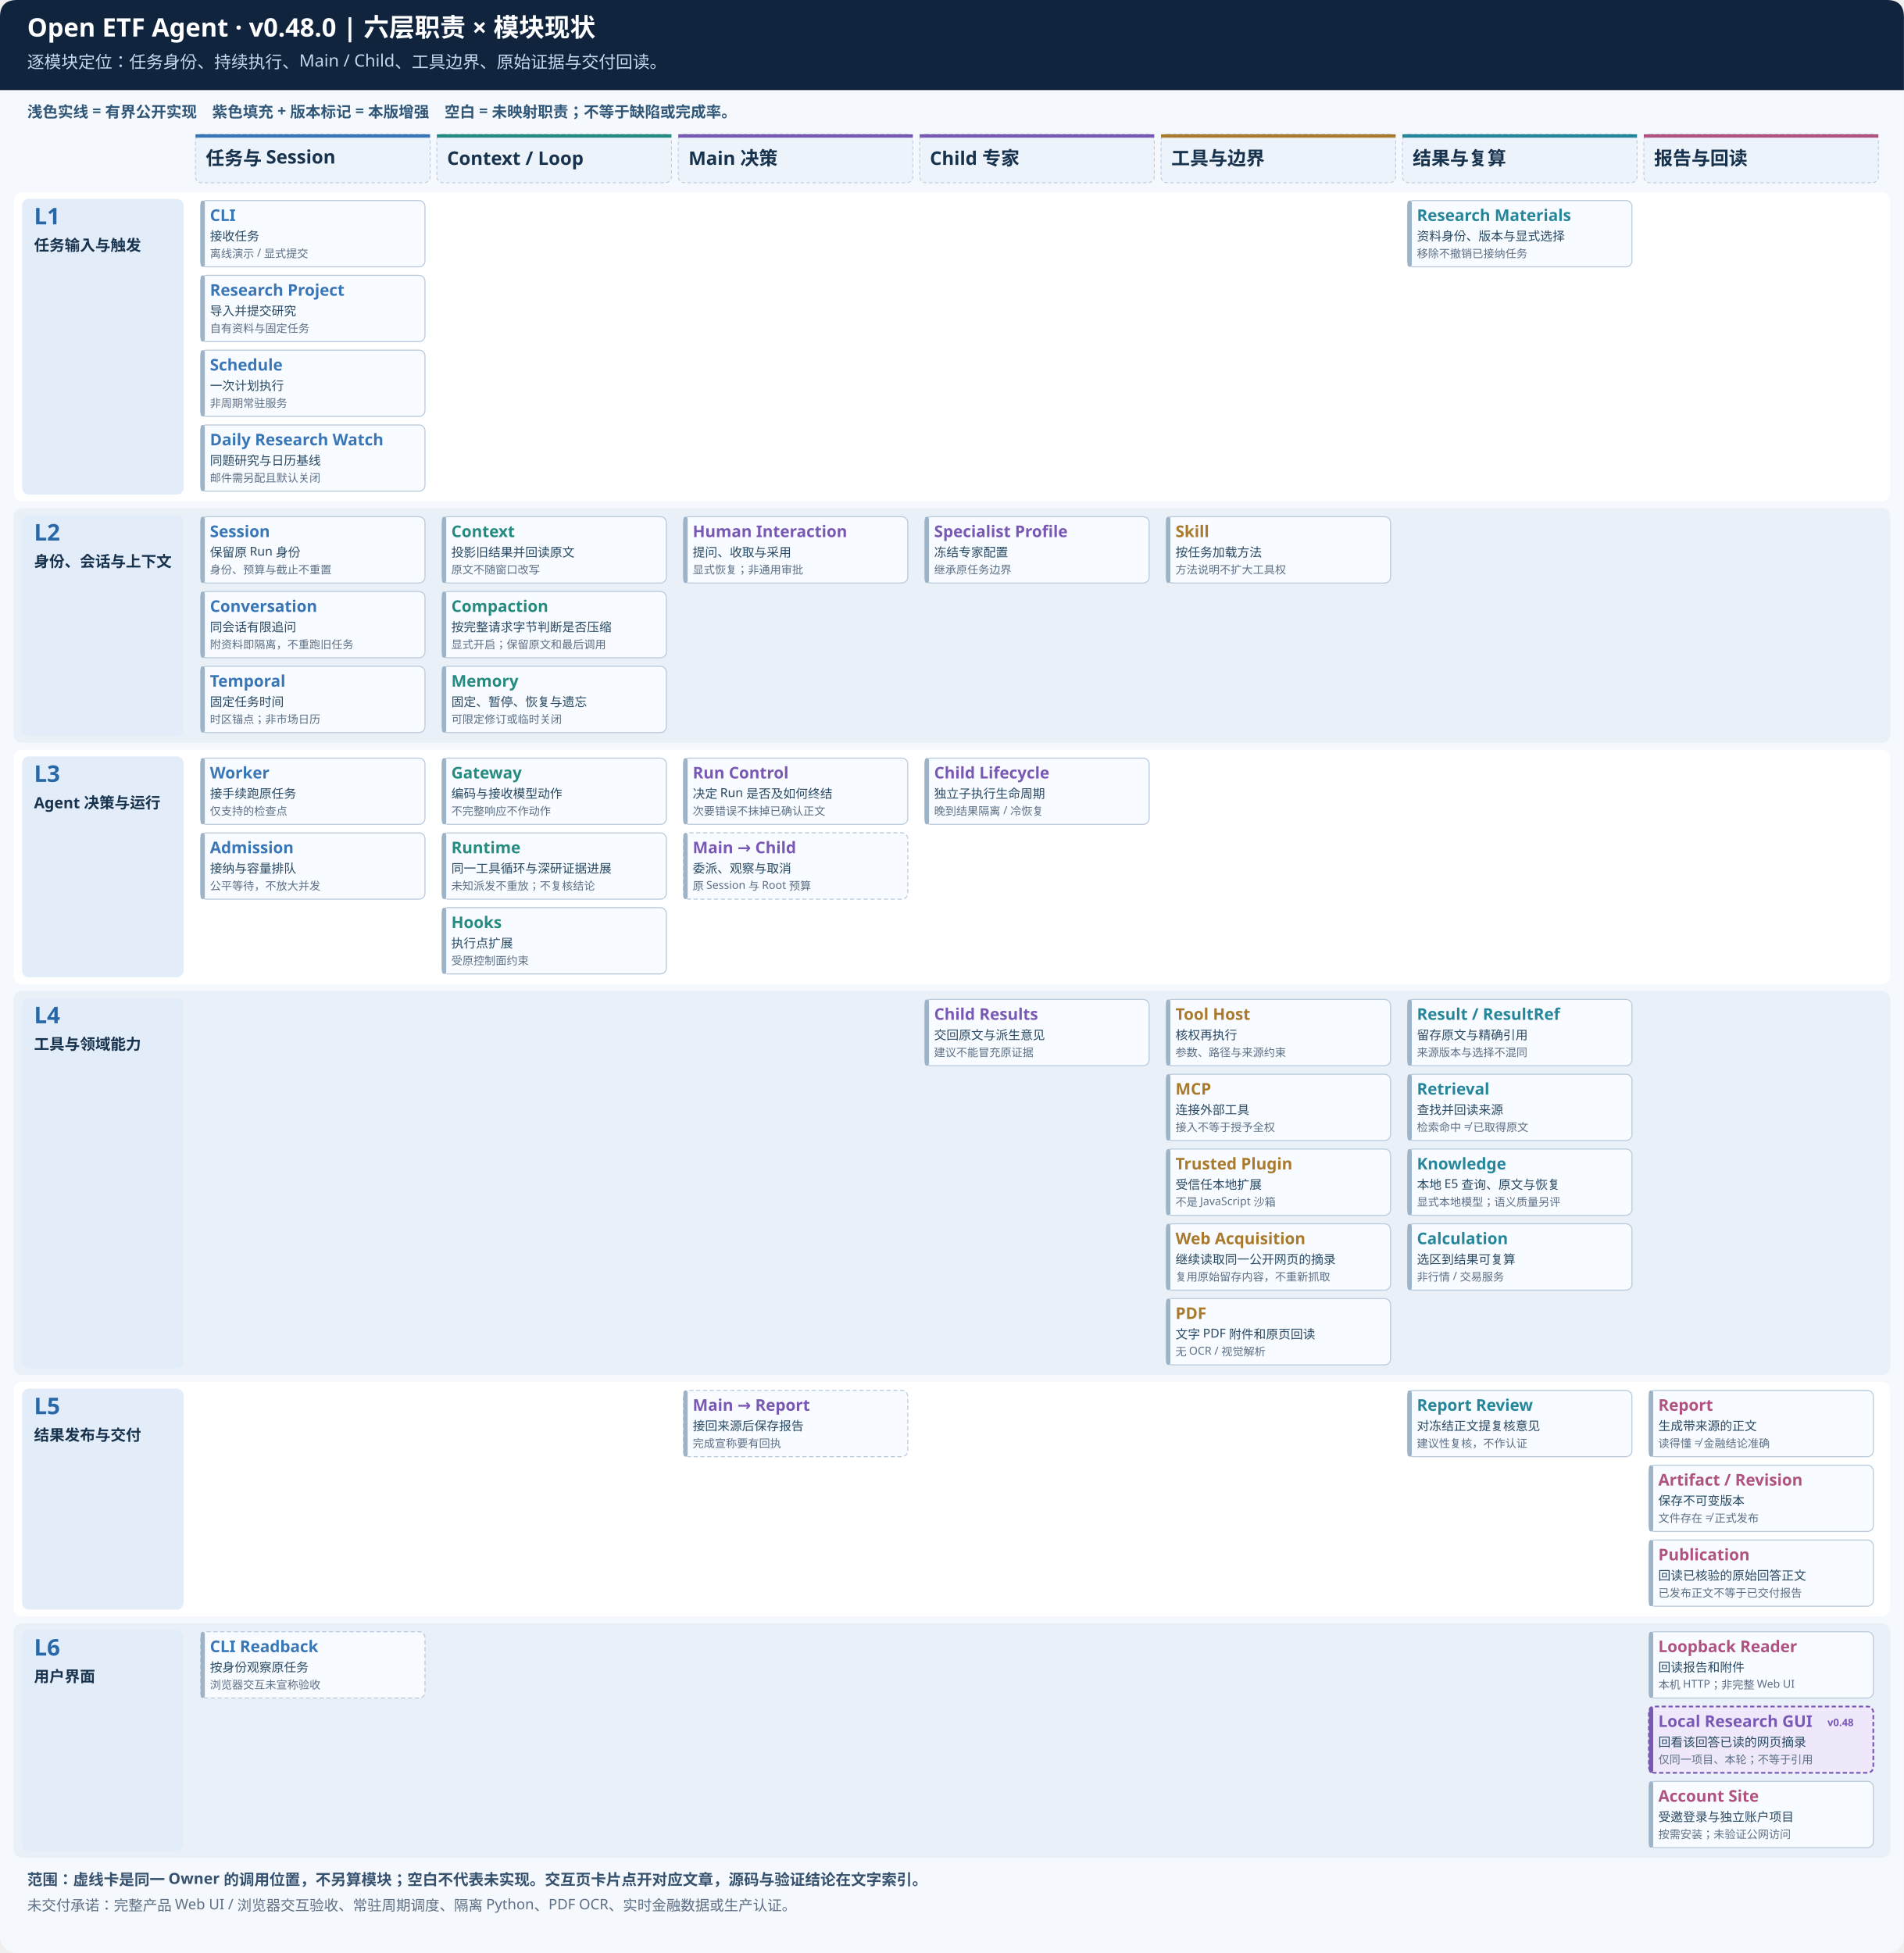
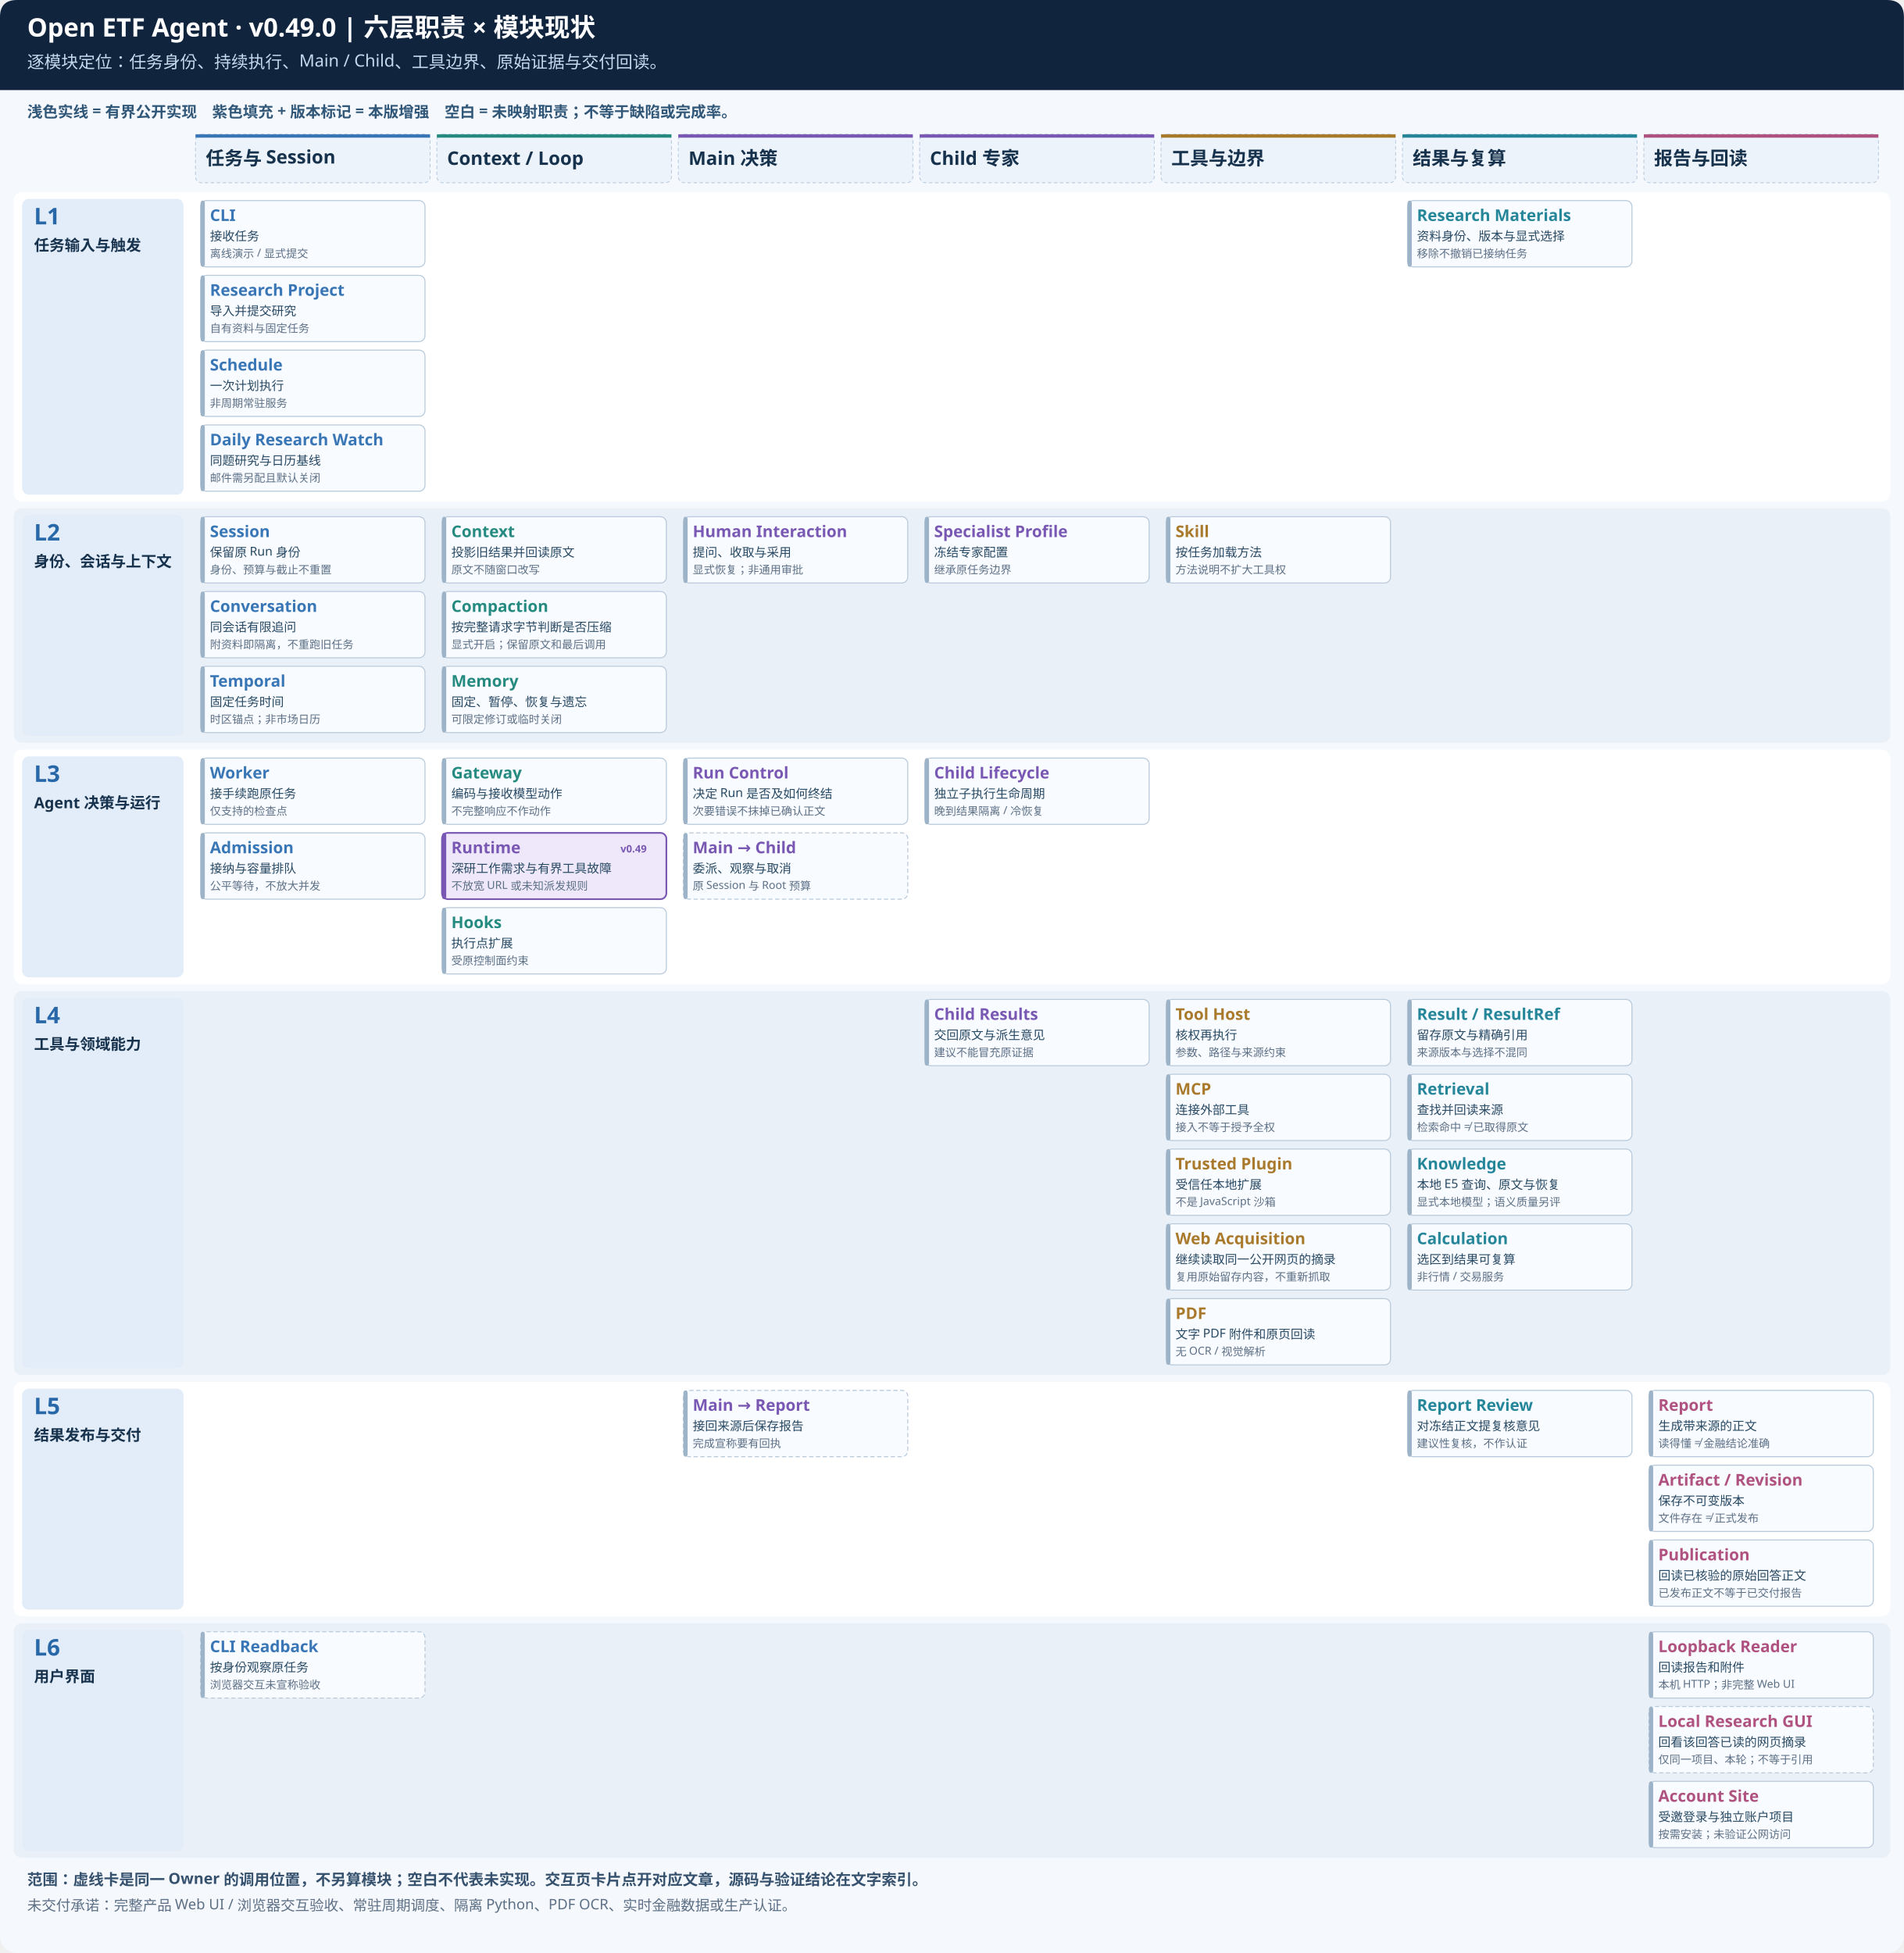
<svg xmlns="http://www.w3.org/2000/svg" width="2240" height="2298" viewBox="0 0 2240 2298" role="img" aria-labelledby="title desc">
  <rect width="2240" height="2298" rx="20" fill="#f5f8fc" />
  <path d="M20 0h2200q20 0 20 20v86H0V20Q0 0 20 0" fill="#10243e" />
  <g font-family="system-ui, sans-serif">
-     <text x="32" y="43" font-size="30" fill="#fff" font-weight="700">Open ETF Agent · v0.48.0 | 六层职责 × 模块现状</text>
+     <text x="32" y="43" font-size="30" fill="#fff" font-weight="700">Open ETF Agent · v0.49.0 | 六层职责 × 模块现状</text>
    <text x="32" y="80" font-size="20" fill="#c5d9ed" font-weight="400">逐模块定位：任务身份、持续执行、Main / Child、工具边界、原始证据与交付回读。</text>
    <text x="32" y="138" font-size="18" fill="#315778" font-weight="600">浅色实线 = 有界公开实现　紫色填充 + 版本标记 = 本版增强　空白 = 未映射职责；不等于缺陷或完成率。</text>
    <rect x="230" y="158" width="276" height="57" rx="7" fill="#edf3fa" stroke="#b8cbe0" stroke-dasharray="4 3" />
    <rect x="230" y="158" width="276" height="4" fill="#3976b6" />
    <text x="242" y="194" font-size="22" fill="#17324d" font-weight="700">任务与 Session</text>
    <rect x="514" y="158" width="276" height="57" rx="7" fill="#edf3fa" stroke="#b8cbe0" stroke-dasharray="4 3" />
    <rect x="514" y="158" width="276" height="4" fill="#258b80" />
    <text x="526" y="194" font-size="22" fill="#17324d" font-weight="700">Context / Loop</text>
    <rect x="798" y="158" width="276" height="57" rx="7" fill="#edf3fa" stroke="#b8cbe0" stroke-dasharray="4 3" />
    <rect x="798" y="158" width="276" height="4" fill="#7958b3" />
    <text x="810" y="194" font-size="22" fill="#17324d" font-weight="700">Main 决策</text>
    <rect x="1082" y="158" width="276" height="57" rx="7" fill="#edf3fa" stroke="#b8cbe0" stroke-dasharray="4 3" />
    <rect x="1082" y="158" width="276" height="4" fill="#7958b3" />
    <text x="1094" y="194" font-size="22" fill="#17324d" font-weight="700">Child 专家</text>
    <rect x="1366" y="158" width="276" height="57" rx="7" fill="#edf3fa" stroke="#b8cbe0" stroke-dasharray="4 3" />
    <rect x="1366" y="158" width="276" height="4" fill="#a9792c" />
    <text x="1378" y="194" font-size="22" fill="#17324d" font-weight="700">工具与边界</text>
    <rect x="1650" y="158" width="276" height="57" rx="7" fill="#edf3fa" stroke="#b8cbe0" stroke-dasharray="4 3" />
    <rect x="1650" y="158" width="276" height="4" fill="#25869a" />
    <text x="1662" y="194" font-size="22" fill="#17324d" font-weight="700">结果与复算</text>
    <rect x="1934" y="158" width="276" height="57" rx="7" fill="#edf3fa" stroke="#b8cbe0" stroke-dasharray="4 3" />
    <rect x="1934" y="158" width="276" height="4" fill="#b05280" />
    <text x="1946" y="194" font-size="22" fill="#17324d" font-weight="700">报告与回读</text>
    <rect x="16" y="226" width="2208" height="364" rx="10" fill="#ffffff" />
    <rect x="26" y="234" width="190" height="348" rx="8" fill="#e3edf9" />
    <text x="40" y="264" font-size="27" fill="#2868a9" font-weight="700">L1</text>
    <text x="40" y="295" font-size="18" fill="#17324d" font-weight="700">任务输入与触发</text>
    <a href="https://hpoenixf.com/eff-agent-article/articles/agent-in-15-minutes" target="_blank" rel="noopener noreferrer">
      <rect x="236" y="236" width="264" height="78" rx="7" fill="#f8fbff" stroke="#b9cadb" stroke-width="1.2" />
      <rect x="236" y="236" width="5" height="78" rx="3" fill="#9db3c8" />
      <text x="247" y="260" font-size="19" fill="#3976b6" font-weight="700">CLI</text>
      <text x="247" y="283" font-size="14.5" fill="#284963" font-weight="500">接收任务</text>
      <text x="247" y="303" font-size="13" fill="#5c6f85" font-weight="400">离线演示 / 显式提交</text>
    </a>
    <a href="https://hpoenixf.com/eff-agent-article/articles/open-etf-agent-research-project-workshop" target="_blank" rel="noopener noreferrer">
      <rect x="236" y="324" width="264" height="78" rx="7" fill="#f8fbff" stroke="#b9cadb" stroke-width="1.2" />
      <rect x="236" y="324" width="5" height="78" rx="3" fill="#9db3c8" />
      <text x="247" y="348" font-size="19" fill="#3976b6" font-weight="700">Research Project</text>
      <text x="247" y="371" font-size="14.5" fill="#284963" font-weight="500">导入并提交研究</text>
      <text x="247" y="391" font-size="13" fill="#5c6f85" font-weight="400">自有资料与固定任务</text>
    </a>
    <a href="https://hpoenixf.com/eff-agent-article/articles/agent-autonomous-scheduled-research" target="_blank" rel="noopener noreferrer">
      <rect x="236" y="412" width="264" height="78" rx="7" fill="#f8fbff" stroke="#b9cadb" stroke-width="1.2" />
      <rect x="236" y="412" width="5" height="78" rx="3" fill="#9db3c8" />
      <text x="247" y="436" font-size="19" fill="#3976b6" font-weight="700">Schedule</text>
      <text x="247" y="459" font-size="14.5" fill="#284963" font-weight="500">一次计划执行</text>
      <text x="247" y="479" font-size="13" fill="#5c6f85" font-weight="400">非周期常驻服务</text>
    </a>
    <a href="https://hpoenixf.com/eff-agent-article/articles/agent-autonomous-scheduled-research" target="_blank" rel="noopener noreferrer">
      <rect x="236" y="500" width="264" height="78" rx="7" fill="#f8fbff" stroke="#b9cadb" stroke-width="1.2" />
      <rect x="236" y="500" width="5" height="78" rx="3" fill="#9db3c8" />
      <text x="247" y="524" font-size="19" fill="#3976b6" font-weight="700">Daily Research Watch</text>
      <text x="247" y="547" font-size="14.5" fill="#284963" font-weight="500">同题研究与日历基线</text>
      <text x="247" y="567" font-size="13" fill="#5c6f85" font-weight="400">邮件需另配且默认关闭</text>
    </a>
    <a href="https://hpoenixf.com/eff-agent-article/articles/agent-research-assets-identity-version-lifecycle" target="_blank" rel="noopener noreferrer">
      <rect x="1656" y="236" width="264" height="78" rx="7" fill="#f8fbff" stroke="#b9cadb" stroke-width="1.2" />
      <rect x="1656" y="236" width="5" height="78" rx="3" fill="#9db3c8" />
      <text x="1667" y="260" font-size="19" fill="#25869a" font-weight="700">Research Materials</text>
      <text x="1667" y="283" font-size="14.5" fill="#284963" font-weight="500">资料身份、版本与显式选择</text>
      <text x="1667" y="303" font-size="13" fill="#5c6f85" font-weight="400">移除不撤销已接纳任务</text>
    </a>
    <rect x="16" y="598" width="2208" height="276" rx="10" fill="#eaf0f8" />
    <rect x="26" y="606" width="190" height="260" rx="8" fill="#e3edf9" />
    <text x="40" y="636" font-size="27" fill="#2868a9" font-weight="700">L2</text>
    <text x="40" y="667" font-size="18" fill="#17324d" font-weight="700">身份、会话与上下文</text>
    <a href="https://hpoenixf.com/eff-agent-article/articles/agent-task-session-run-worker-schedule" target="_blank" rel="noopener noreferrer">
      <rect x="236" y="608" width="264" height="78" rx="7" fill="#f8fbff" stroke="#b9cadb" stroke-width="1.2" />
      <rect x="236" y="608" width="5" height="78" rx="3" fill="#9db3c8" />
      <text x="247" y="632" font-size="19" fill="#3976b6" font-weight="700">Session</text>
      <text x="247" y="655" font-size="14.5" fill="#284963" font-weight="500">保留原 Run 身份</text>
      <text x="247" y="675" font-size="13" fill="#5c6f85" font-weight="400">身份、预算与截止不重置</text>
    </a>
    <a href="https://hpoenixf.com/eff-agent-article/articles/agent-conversation-admission-task-continuation" target="_blank" rel="noopener noreferrer">
      <rect x="236" y="696" width="264" height="78" rx="7" fill="#f8fbff" stroke="#b9cadb" stroke-width="1.2" />
      <rect x="236" y="696" width="5" height="78" rx="3" fill="#9db3c8" />
      <text x="247" y="720" font-size="19" fill="#3976b6" font-weight="700">Conversation</text>
      <text x="247" y="743" font-size="14.5" fill="#284963" font-weight="500">同会话有限追问</text>
      <text x="247" y="763" font-size="13" fill="#5c6f85" font-weight="400">附资料即隔离，不重跑旧任务</text>
    </a>
    <a href="https://hpoenixf.com/eff-agent-article/articles/agent-temporal-semantics-market-calendar" target="_blank" rel="noopener noreferrer">
      <rect x="236" y="784" width="264" height="78" rx="7" fill="#f8fbff" stroke="#b9cadb" stroke-width="1.2" />
      <rect x="236" y="784" width="5" height="78" rx="3" fill="#9db3c8" />
      <text x="247" y="808" font-size="19" fill="#3976b6" font-weight="700">Temporal</text>
      <text x="247" y="831" font-size="14.5" fill="#284963" font-weight="500">固定任务时间</text>
      <text x="247" y="851" font-size="13" fill="#5c6f85" font-weight="400">时区锚点；非市场日历</text>
    </a>
    <a href="https://hpoenixf.com/eff-agent-article/articles/agent-context-governance-actions" target="_blank" rel="noopener noreferrer">
      <rect x="520" y="608" width="264" height="78" rx="7" fill="#f8fbff" stroke="#b9cadb" stroke-width="1.2" />
      <rect x="520" y="608" width="5" height="78" rx="3" fill="#9db3c8" />
      <text x="531" y="632" font-size="19" fill="#258b80" font-weight="700">Context</text>
      <text x="531" y="655" font-size="14.5" fill="#284963" font-weight="500">投影旧结果并回读原文</text>
      <text x="531" y="675" font-size="13" fill="#5c6f85" font-weight="400">原文不随窗口改写</text>
    </a>
    <a href="https://hpoenixf.com/eff-agent-article/articles/agent-main-run-context-compaction" target="_blank" rel="noopener noreferrer">
      <rect x="520" y="696" width="264" height="78" rx="7" fill="#f8fbff" stroke="#b9cadb" stroke-width="1.2" />
      <rect x="520" y="696" width="5" height="78" rx="3" fill="#9db3c8" />
      <text x="531" y="720" font-size="19" fill="#258b80" font-weight="700">Compaction</text>
      <text x="531" y="743" font-size="14.5" fill="#284963" font-weight="500">按完整请求字节判断是否压缩</text>
      <text x="531" y="763" font-size="13" fill="#5c6f85" font-weight="400">显式开启；保留原文和最后调用</text>
    </a>
    <a href="https://hpoenixf.com/eff-agent-article/articles/026-agent-memory-forget-durable-effects" target="_blank" rel="noopener noreferrer">
      <rect x="520" y="784" width="264" height="78" rx="7" fill="#f8fbff" stroke="#b9cadb" stroke-width="1.2" />
      <rect x="520" y="784" width="5" height="78" rx="3" fill="#9db3c8" />
      <text x="531" y="808" font-size="19" fill="#258b80" font-weight="700">Memory</text>
      <text x="531" y="831" font-size="14.5" fill="#284963" font-weight="500">固定、暂停、恢复与遗忘</text>
      <text x="531" y="851" font-size="13" fill="#5c6f85" font-weight="400">可限定修订或临时关闭</text>
    </a>
    <a href="https://hpoenixf.com/eff-agent-article/articles/agent-durable-human-interaction-response-adoption" target="_blank" rel="noopener noreferrer">
      <rect x="804" y="608" width="264" height="78" rx="7" fill="#f8fbff" stroke="#b9cadb" stroke-width="1.2" />
      <rect x="804" y="608" width="5" height="78" rx="3" fill="#9db3c8" />
      <text x="815" y="632" font-size="19" fill="#7958b3" font-weight="700">Human Interaction</text>
      <text x="815" y="655" font-size="14.5" fill="#284963" font-weight="500">提问、收取与采用</text>
      <text x="815" y="675" font-size="13" fill="#5c6f85" font-weight="400">显式恢复；非通用审批</text>
    </a>
    <a href="https://hpoenixf.com/eff-agent-article/articles/agent-custom-expert-from-prompt-to-recovery" target="_blank" rel="noopener noreferrer">
      <rect x="1088" y="608" width="264" height="78" rx="7" fill="#f8fbff" stroke="#b9cadb" stroke-width="1.2" />
      <rect x="1088" y="608" width="5" height="78" rx="3" fill="#9db3c8" />
      <text x="1099" y="632" font-size="19" fill="#7958b3" font-weight="700">Specialist Profile</text>
      <text x="1099" y="655" font-size="14.5" fill="#284963" font-weight="500">冻结专家配置</text>
      <text x="1099" y="675" font-size="13" fill="#5c6f85" font-weight="400">继承原任务边界</text>
    </a>
    <a href="https://hpoenixf.com/eff-agent-article/articles/agent-skill-from-markdown-to-callable-research" target="_blank" rel="noopener noreferrer">
      <rect x="1372" y="608" width="264" height="78" rx="7" fill="#f8fbff" stroke="#b9cadb" stroke-width="1.2" />
      <rect x="1372" y="608" width="5" height="78" rx="3" fill="#9db3c8" />
      <text x="1383" y="632" font-size="19" fill="#a9792c" font-weight="700">Skill</text>
      <text x="1383" y="655" font-size="14.5" fill="#284963" font-weight="500">按任务加载方法</text>
      <text x="1383" y="675" font-size="13" fill="#5c6f85" font-weight="400">方法说明不扩大工具权</text>
    </a>
    <rect x="16" y="882" width="2208" height="276" rx="10" fill="#ffffff" />
    <rect x="26" y="890" width="190" height="260" rx="8" fill="#e3edf9" />
    <text x="40" y="920" font-size="27" fill="#2868a9" font-weight="700">L3</text>
    <text x="40" y="951" font-size="18" fill="#17324d" font-weight="700">Agent 决策与运行</text>
    <a href="https://hpoenixf.com/eff-agent-article/articles/open-etf-agent-v010-system-design" target="_blank" rel="noopener noreferrer">
      <rect x="236" y="892" width="264" height="78" rx="7" fill="#f8fbff" stroke="#b9cadb" stroke-width="1.2" />
      <rect x="236" y="892" width="5" height="78" rx="3" fill="#9db3c8" />
      <text x="247" y="916" font-size="19" fill="#3976b6" font-weight="700">Worker</text>
      <text x="247" y="939" font-size="14.5" fill="#284963" font-weight="500">接手续跑原任务</text>
      <text x="247" y="959" font-size="13" fill="#5c6f85" font-weight="400">仅支持的检查点</text>
    </a>
    <a href="https://hpoenixf.com/eff-agent-article/articles/agent-provider-admission-capacity-lease" target="_blank" rel="noopener noreferrer">
      <rect x="236" y="980" width="264" height="78" rx="7" fill="#f8fbff" stroke="#b9cadb" stroke-width="1.2" />
      <rect x="236" y="980" width="5" height="78" rx="3" fill="#9db3c8" />
      <text x="247" y="1004" font-size="19" fill="#3976b6" font-weight="700">Admission</text>
      <text x="247" y="1027" font-size="14.5" fill="#284963" font-weight="500">接纳与容量排队</text>
      <text x="247" y="1047" font-size="13" fill="#5c6f85" font-weight="400">公平等待，不放大并发</text>
    </a>
    <a href="https://hpoenixf.com/eff-agent-article/articles/agent-provider-architecture-and-admission" target="_blank" rel="noopener noreferrer">
      <rect x="520" y="892" width="264" height="78" rx="7" fill="#f8fbff" stroke="#b9cadb" stroke-width="1.2" />
      <rect x="520" y="892" width="5" height="78" rx="3" fill="#9db3c8" />
      <text x="531" y="916" font-size="19" fill="#258b80" font-weight="700">Gateway</text>
      <text x="531" y="939" font-size="14.5" fill="#284963" font-weight="500">编码与接收模型动作</text>
      <text x="531" y="959" font-size="13" fill="#5c6f85" font-weight="400">不完整响应不作动作</text>
    </a>
    <a href="https://hpoenixf.com/eff-agent-article/articles/etf-agent-model-harness-research-loop" target="_blank" rel="noopener noreferrer">
-       <rect x="520" y="980" width="264" height="78" rx="7" fill="#f8fbff" stroke="#b9cadb" stroke-width="1.2" />
-       <rect x="520" y="980" width="5" height="78" rx="3" fill="#9db3c8" />
-       <text x="531" y="1004" font-size="19" fill="#258b80" font-weight="700">Runtime</text>
-       <text x="531" y="1027" font-size="14.5" fill="#284963" font-weight="500">同一工具循环与深研证据进展</text>
-       <text x="531" y="1047" font-size="13" fill="#5c6f85" font-weight="400">未知派发不重放；不复核结论</text>
+       <rect x="520" y="980" width="264" height="78" rx="7" fill="#eee8fa" stroke="#7958b3" stroke-width="2" />
+       <rect x="520" y="980" width="5" height="78" rx="3" fill="#7958b3" />
+       <text x="531" y="1004" font-size="19" fill="#7958b3" font-weight="700">Runtime</text>
+       <text x="531" y="1027" font-size="14.5" fill="#284963" font-weight="500">深研工作需求与有界工具故障</text>
+       <text x="531" y="1047" font-size="13" fill="#5c6f85" font-weight="400">不放宽 URL 或未知派发规则</text>
+       <text x="730" y="1003" font-size="12" fill="#7958b3" font-weight="700">v0.49</text>
    </a>
    <a href="https://hpoenixf.com/eff-agent-article/articles/agent-multi-ecosystem-hook-execution" target="_blank" rel="noopener noreferrer">
      <rect x="520" y="1068" width="264" height="78" rx="7" fill="#f8fbff" stroke="#b9cadb" stroke-width="1.2" />
      <rect x="520" y="1068" width="5" height="78" rx="3" fill="#9db3c8" />
      <text x="531" y="1092" font-size="19" fill="#258b80" font-weight="700">Hooks</text>
      <text x="531" y="1115" font-size="14.5" fill="#284963" font-weight="500">执行点扩展</text>
      <text x="531" y="1135" font-size="13" fill="#5c6f85" font-weight="400">受原控制面约束</text>
    </a>
    <a href="https://hpoenixf.com/eff-agent-article/articles/agent-veto-authority-and-run-termination" target="_blank" rel="noopener noreferrer">
      <rect x="804" y="892" width="264" height="78" rx="7" fill="#f8fbff" stroke="#b9cadb" stroke-width="1.2" />
      <rect x="804" y="892" width="5" height="78" rx="3" fill="#9db3c8" />
      <text x="815" y="916" font-size="19" fill="#7958b3" font-weight="700">Run Control</text>
      <text x="815" y="939" font-size="14.5" fill="#284963" font-weight="500">决定 Run 是否及如何终结</text>
      <text x="815" y="959" font-size="13" fill="#5c6f85" font-weight="400">次要错误不抹掉已确认正文</text>
    </a>
    <a href="https://hpoenixf.com/eff-agent-article/articles/agent-subagent-context-specialization" target="_blank" rel="noopener noreferrer">
      <rect x="804" y="980" width="264" height="78" rx="7" fill="#f8fbff" stroke="#b9cadb" stroke-width="1.2" stroke-dasharray="5 3" />
      <rect x="804" y="980" width="5" height="78" rx="3" fill="#9db3c8" />
      <text x="815" y="1004" font-size="19" fill="#7958b3" font-weight="700">Main → Child</text>
      <text x="815" y="1027" font-size="14.5" fill="#284963" font-weight="500">委派、观察与取消</text>
      <text x="815" y="1047" font-size="13" fill="#5c6f85" font-weight="400">原 Session 与 Root 预算</text>
    </a>
    <a href="https://hpoenixf.com/eff-agent-article/articles/agent-subagent-context-specialization" target="_blank" rel="noopener noreferrer">
      <rect x="1088" y="892" width="264" height="78" rx="7" fill="#f8fbff" stroke="#b9cadb" stroke-width="1.2" />
      <rect x="1088" y="892" width="5" height="78" rx="3" fill="#9db3c8" />
      <text x="1099" y="916" font-size="19" fill="#7958b3" font-weight="700">Child Lifecycle</text>
      <text x="1099" y="939" font-size="14.5" fill="#284963" font-weight="500">独立子执行生命周期</text>
      <text x="1099" y="959" font-size="13" fill="#5c6f85" font-weight="400">晚到结果隔离 / 冷恢复</text>
    </a>
    <rect x="16" y="1166" width="2208" height="452" rx="10" fill="#eaf0f8" />
    <rect x="26" y="1174" width="190" height="436" rx="8" fill="#e3edf9" />
    <text x="40" y="1204" font-size="27" fill="#2868a9" font-weight="700">L4</text>
    <text x="40" y="1235" font-size="18" fill="#17324d" font-weight="700">工具与领域能力</text>
    <a href="https://hpoenixf.com/eff-agent-article/articles/agent-subagent-contribution-evidence" target="_blank" rel="noopener noreferrer">
      <rect x="1088" y="1176" width="264" height="78" rx="7" fill="#f8fbff" stroke="#b9cadb" stroke-width="1.2" />
      <rect x="1088" y="1176" width="5" height="78" rx="3" fill="#9db3c8" />
      <text x="1099" y="1200" font-size="19" fill="#7958b3" font-weight="700">Child Results</text>
      <text x="1099" y="1223" font-size="14.5" fill="#284963" font-weight="500">交回原文与派生意见</text>
      <text x="1099" y="1243" font-size="13" fill="#5c6f85" font-weight="400">建议不能冒充原证据</text>
    </a>
    <a href="https://hpoenixf.com/eff-agent-article/articles/agent-tool-lifecycle-and-model-input" target="_blank" rel="noopener noreferrer">
      <rect x="1372" y="1176" width="264" height="78" rx="7" fill="#f8fbff" stroke="#b9cadb" stroke-width="1.2" />
      <rect x="1372" y="1176" width="5" height="78" rx="3" fill="#9db3c8" />
      <text x="1383" y="1200" font-size="19" fill="#a9792c" font-weight="700">Tool Host</text>
      <text x="1383" y="1223" font-size="14.5" fill="#284963" font-weight="500">核权再执行</text>
      <text x="1383" y="1243" font-size="13" fill="#5c6f85" font-weight="400">参数、路径与来源约束</text>
    </a>
    <a href="https://hpoenixf.com/eff-agent-article/articles/mcp-host-from-discovery-to-consumption" target="_blank" rel="noopener noreferrer">
      <rect x="1372" y="1264" width="264" height="78" rx="7" fill="#f8fbff" stroke="#b9cadb" stroke-width="1.2" />
      <rect x="1372" y="1264" width="5" height="78" rx="3" fill="#9db3c8" />
      <text x="1383" y="1288" font-size="19" fill="#a9792c" font-weight="700">MCP</text>
      <text x="1383" y="1311" font-size="14.5" fill="#284963" font-weight="500">连接外部工具</text>
      <text x="1383" y="1331" font-size="13" fill="#5c6f85" font-weight="400">接入不等于授予全权</text>
    </a>
    <a href="https://hpoenixf.com/eff-agent-article/articles/020-agent-extension-host-smartphone" target="_blank" rel="noopener noreferrer">
      <rect x="1372" y="1352" width="264" height="78" rx="7" fill="#f8fbff" stroke="#b9cadb" stroke-width="1.2" />
      <rect x="1372" y="1352" width="5" height="78" rx="3" fill="#9db3c8" />
      <text x="1383" y="1376" font-size="19" fill="#a9792c" font-weight="700">Trusted Plugin</text>
      <text x="1383" y="1399" font-size="14.5" fill="#284963" font-weight="500">受信任本地扩展</text>
      <text x="1383" y="1419" font-size="13" fill="#5c6f85" font-weight="400">不是 JavaScript 沙箱</text>
    </a>
    <a href="https://hpoenixf.com/eff-agent-article/articles/021-agent-web-research-from-search-to-deep-reading" target="_blank" rel="noopener noreferrer">
      <rect x="1372" y="1440" width="264" height="78" rx="7" fill="#f8fbff" stroke="#b9cadb" stroke-width="1.2" />
      <rect x="1372" y="1440" width="5" height="78" rx="3" fill="#9db3c8" />
      <text x="1383" y="1464" font-size="19" fill="#a9792c" font-weight="700">Web Acquisition</text>
      <text x="1383" y="1487" font-size="14.5" fill="#284963" font-weight="500">继续读取同一公开网页的摘录</text>
      <text x="1383" y="1507" font-size="13" fill="#5c6f85" font-weight="400">复用原始留存内容，不重新抓取</text>
    </a>
    <a href="https://hpoenixf.com/eff-agent-article/articles/024-agent-pdf-from-text-to-evidence" target="_blank" rel="noopener noreferrer">
      <rect x="1372" y="1528" width="264" height="78" rx="7" fill="#f8fbff" stroke="#b9cadb" stroke-width="1.2" />
      <rect x="1372" y="1528" width="5" height="78" rx="3" fill="#9db3c8" />
      <text x="1383" y="1552" font-size="19" fill="#a9792c" font-weight="700">PDF</text>
      <text x="1383" y="1575" font-size="14.5" fill="#284963" font-weight="500">文字 PDF 附件和原页回读</text>
      <text x="1383" y="1595" font-size="13" fill="#5c6f85" font-weight="400">无 OCR / 视觉解析</text>
    </a>
    <a href="https://hpoenixf.com/eff-agent-article/articles/tool-results-outside-model-context" target="_blank" rel="noopener noreferrer">
      <rect x="1656" y="1176" width="264" height="78" rx="7" fill="#f8fbff" stroke="#b9cadb" stroke-width="1.2" />
      <rect x="1656" y="1176" width="5" height="78" rx="3" fill="#9db3c8" />
      <text x="1667" y="1200" font-size="19" fill="#25869a" font-weight="700">Result / ResultRef</text>
      <text x="1667" y="1223" font-size="14.5" fill="#284963" font-weight="500">留存原文与精确引用</text>
      <text x="1667" y="1243" font-size="13" fill="#5c6f85" font-weight="400">来源版本与选择不混同</text>
    </a>
    <a href="https://hpoenixf.com/eff-agent-article/articles/agent-knowledge-retrieval-end-to-end" target="_blank" rel="noopener noreferrer">
      <rect x="1656" y="1264" width="264" height="78" rx="7" fill="#f8fbff" stroke="#b9cadb" stroke-width="1.2" />
      <rect x="1656" y="1264" width="5" height="78" rx="3" fill="#9db3c8" />
      <text x="1667" y="1288" font-size="19" fill="#25869a" font-weight="700">Retrieval</text>
      <text x="1667" y="1311" font-size="14.5" fill="#284963" font-weight="500">查找并回读来源</text>
      <text x="1667" y="1331" font-size="13" fill="#5c6f85" font-weight="400">检索命中 ≠ 已取得原文</text>
    </a>
    <a href="https://hpoenixf.com/eff-agent-article/articles/agent-knowledge-retrieval-end-to-end" target="_blank" rel="noopener noreferrer">
      <rect x="1656" y="1352" width="264" height="78" rx="7" fill="#f8fbff" stroke="#b9cadb" stroke-width="1.2" />
      <rect x="1656" y="1352" width="5" height="78" rx="3" fill="#9db3c8" />
      <text x="1667" y="1376" font-size="19" fill="#25869a" font-weight="700">Knowledge</text>
      <text x="1667" y="1399" font-size="14.5" fill="#284963" font-weight="500">本地 E5 查询、原文与恢复</text>
      <text x="1667" y="1419" font-size="13" fill="#5c6f85" font-weight="400">显式本地模型；语义质量另评</text>
    </a>
    <a href="https://hpoenixf.com/eff-agent-article/articles/open-etf-agent-v010-system-design" target="_blank" rel="noopener noreferrer">
      <rect x="1656" y="1440" width="264" height="78" rx="7" fill="#f8fbff" stroke="#b9cadb" stroke-width="1.2" />
      <rect x="1656" y="1440" width="5" height="78" rx="3" fill="#9db3c8" />
      <text x="1667" y="1464" font-size="19" fill="#25869a" font-weight="700">Calculation</text>
      <text x="1667" y="1487" font-size="14.5" fill="#284963" font-weight="500">选区到结果可复算</text>
      <text x="1667" y="1507" font-size="13" fill="#5c6f85" font-weight="400">非行情 / 交易服务</text>
    </a>
    <rect x="16" y="1626" width="2208" height="276" rx="10" fill="#ffffff" />
    <rect x="26" y="1634" width="190" height="260" rx="8" fill="#e3edf9" />
    <text x="40" y="1664" font-size="27" fill="#2868a9" font-weight="700">L5</text>
    <text x="40" y="1695" font-size="18" fill="#17324d" font-weight="700">结果发布与交付</text>
    <a href="https://hpoenixf.com/eff-agent-article/articles/open-etf-agent-v01-first-readable-report" target="_blank" rel="noopener noreferrer">
      <rect x="804" y="1636" width="264" height="78" rx="7" fill="#f8fbff" stroke="#b9cadb" stroke-width="1.2" stroke-dasharray="5 3" />
      <rect x="804" y="1636" width="5" height="78" rx="3" fill="#9db3c8" />
      <text x="815" y="1660" font-size="19" fill="#7958b3" font-weight="700">Main → Report</text>
      <text x="815" y="1683" font-size="14.5" fill="#284963" font-weight="500">接回来源后保存报告</text>
      <text x="815" y="1703" font-size="13" fill="#5c6f85" font-weight="400">完成宣称要有回执</text>
    </a>
    <a href="https://hpoenixf.com/eff-agent-article/articles/open-etf-agent-report-review-workshop" target="_blank" rel="noopener noreferrer">
      <rect x="1656" y="1636" width="264" height="78" rx="7" fill="#f8fbff" stroke="#b9cadb" stroke-width="1.2" />
      <rect x="1656" y="1636" width="5" height="78" rx="3" fill="#9db3c8" />
      <text x="1667" y="1660" font-size="19" fill="#25869a" font-weight="700">Report Review</text>
      <text x="1667" y="1683" font-size="14.5" fill="#284963" font-weight="500">对冻结正文提复核意见</text>
      <text x="1667" y="1703" font-size="13" fill="#5c6f85" font-weight="400">建议性复核，不作认证</text>
    </a>
    <a href="https://hpoenixf.com/eff-agent-article/articles/open-etf-agent-v01-first-readable-report" target="_blank" rel="noopener noreferrer">
      <rect x="1940" y="1636" width="264" height="78" rx="7" fill="#f8fbff" stroke="#b9cadb" stroke-width="1.2" />
      <rect x="1940" y="1636" width="5" height="78" rx="3" fill="#9db3c8" />
      <text x="1951" y="1660" font-size="19" fill="#b05280" font-weight="700">Report</text>
      <text x="1951" y="1683" font-size="14.5" fill="#284963" font-weight="500">生成带来源的正文</text>
      <text x="1951" y="1703" font-size="13" fill="#5c6f85" font-weight="400">读得懂 ≠ 金融结论准确</text>
    </a>
    <a href="https://hpoenixf.com/eff-agent-article/articles/agent-artifact-version-access-sharing" target="_blank" rel="noopener noreferrer">
      <rect x="1940" y="1724" width="264" height="78" rx="7" fill="#f8fbff" stroke="#b9cadb" stroke-width="1.2" />
      <rect x="1940" y="1724" width="5" height="78" rx="3" fill="#9db3c8" />
      <text x="1951" y="1748" font-size="19" fill="#b05280" font-weight="700">Artifact / Revision</text>
      <text x="1951" y="1771" font-size="14.5" fill="#284963" font-weight="500">保存不可变版本</text>
      <text x="1951" y="1791" font-size="13" fill="#5c6f85" font-weight="400">文件存在 ≠ 正式发布</text>
    </a>
    <a href="https://hpoenixf.com/eff-agent-article/articles/019-agent-answer-publication" target="_blank" rel="noopener noreferrer">
      <rect x="1940" y="1812" width="264" height="78" rx="7" fill="#f8fbff" stroke="#b9cadb" stroke-width="1.2" />
      <rect x="1940" y="1812" width="5" height="78" rx="3" fill="#9db3c8" />
      <text x="1951" y="1836" font-size="19" fill="#b05280" font-weight="700">Publication</text>
      <text x="1951" y="1859" font-size="14.5" fill="#284963" font-weight="500">回读已核验的原始回答正文</text>
      <text x="1951" y="1879" font-size="13" fill="#5c6f85" font-weight="400">已发布正文不等于已交付报告</text>
    </a>
    <rect x="16" y="1910" width="2208" height="276" rx="10" fill="#eaf0f8" />
    <rect x="26" y="1918" width="190" height="260" rx="8" fill="#e3edf9" />
    <text x="40" y="1948" font-size="27" fill="#2868a9" font-weight="700">L6</text>
    <text x="40" y="1979" font-size="18" fill="#17324d" font-weight="700">用户界面</text>
    <a href="https://hpoenixf.com/eff-agent-article/articles/open-etf-agent-v01-first-readable-report" target="_blank" rel="noopener noreferrer">
      <rect x="236" y="1920" width="264" height="78" rx="7" fill="#f8fbff" stroke="#b9cadb" stroke-width="1.2" stroke-dasharray="5 3" />
      <rect x="236" y="1920" width="5" height="78" rx="3" fill="#9db3c8" />
      <text x="247" y="1944" font-size="19" fill="#3976b6" font-weight="700">CLI Readback</text>
      <text x="247" y="1967" font-size="14.5" fill="#284963" font-weight="500">按身份观察原任务</text>
      <text x="247" y="1987" font-size="13" fill="#5c6f85" font-weight="400">浏览器交互未宣称验收</text>
    </a>
    <a href="https://hpoenixf.com/eff-agent-article/articles/open-etf-agent-v010-system-design" target="_blank" rel="noopener noreferrer">
      <rect x="1940" y="1920" width="264" height="78" rx="7" fill="#f8fbff" stroke="#b9cadb" stroke-width="1.2" />
      <rect x="1940" y="1920" width="5" height="78" rx="3" fill="#9db3c8" />
      <text x="1951" y="1944" font-size="19" fill="#b05280" font-weight="700">Loopback Reader</text>
      <text x="1951" y="1967" font-size="14.5" fill="#284963" font-weight="500">回读报告和附件</text>
      <text x="1951" y="1987" font-size="13" fill="#5c6f85" font-weight="400">本机 HTTP；非完整 Web UI</text>
    </a>
    <a href="https://hpoenixf.com/eff-agent-article/articles/agent-conversation-admission-task-continuation" target="_blank" rel="noopener noreferrer">
-       <rect x="1940" y="2008" width="264" height="78" rx="7" fill="#eee8fa" stroke="#7958b3" stroke-width="2" stroke-dasharray="5 3" />
-       <rect x="1940" y="2008" width="5" height="78" rx="3" fill="#7958b3" />
-       <text x="1951" y="2032" font-size="19" fill="#7958b3" font-weight="700">Local Research GUI</text>
+       <rect x="1940" y="2008" width="264" height="78" rx="7" fill="#f8fbff" stroke="#b9cadb" stroke-width="1.2" stroke-dasharray="5 3" />
+       <rect x="1940" y="2008" width="5" height="78" rx="3" fill="#9db3c8" />
+       <text x="1951" y="2032" font-size="19" fill="#b05280" font-weight="700">Local Research GUI</text>
      <text x="1951" y="2055" font-size="14.5" fill="#284963" font-weight="500">回看该回答已读的网页摘录</text>
      <text x="1951" y="2075" font-size="13" fill="#5c6f85" font-weight="400">仅同一项目、本轮；不等于引用</text>
-       <text x="2150" y="2031" font-size="12" fill="#7958b3" font-weight="700">v0.48</text>
    </a>
    <a href="https://hpoenixf.com/eff-agent-article/articles/open-etf-agent-v010-system-design" target="_blank" rel="noopener noreferrer">
      <rect x="1940" y="2096" width="264" height="78" rx="7" fill="#f8fbff" stroke="#b9cadb" stroke-width="1.2" />
      <rect x="1940" y="2096" width="5" height="78" rx="3" fill="#9db3c8" />
      <text x="1951" y="2120" font-size="19" fill="#b05280" font-weight="700">Account Site</text>
      <text x="1951" y="2143" font-size="14.5" fill="#284963" font-weight="500">受邀登录与独立账户项目</text>
      <text x="1951" y="2163" font-size="13" fill="#5c6f85" font-weight="400">按需安装；未验证公网访问</text>
    </a>
    <text x="32" y="2218" font-size="18" fill="#35516e" font-weight="600">范围：虚线卡是同一 Owner 的调用位置，不另算模块；空白不代表未实现。交互页卡片点开对应文章，源码与验证结论在文字索引。</text>
    <text x="32" y="2248" font-size="17" fill="#5c6f85" font-weight="400">未交付承诺：完整产品 Web UI / 浏览器交互验收、常驻周期调度、隔离 Python、PDF OCR、实时金融数据或生产认证。</text>
  </g>
</svg>
